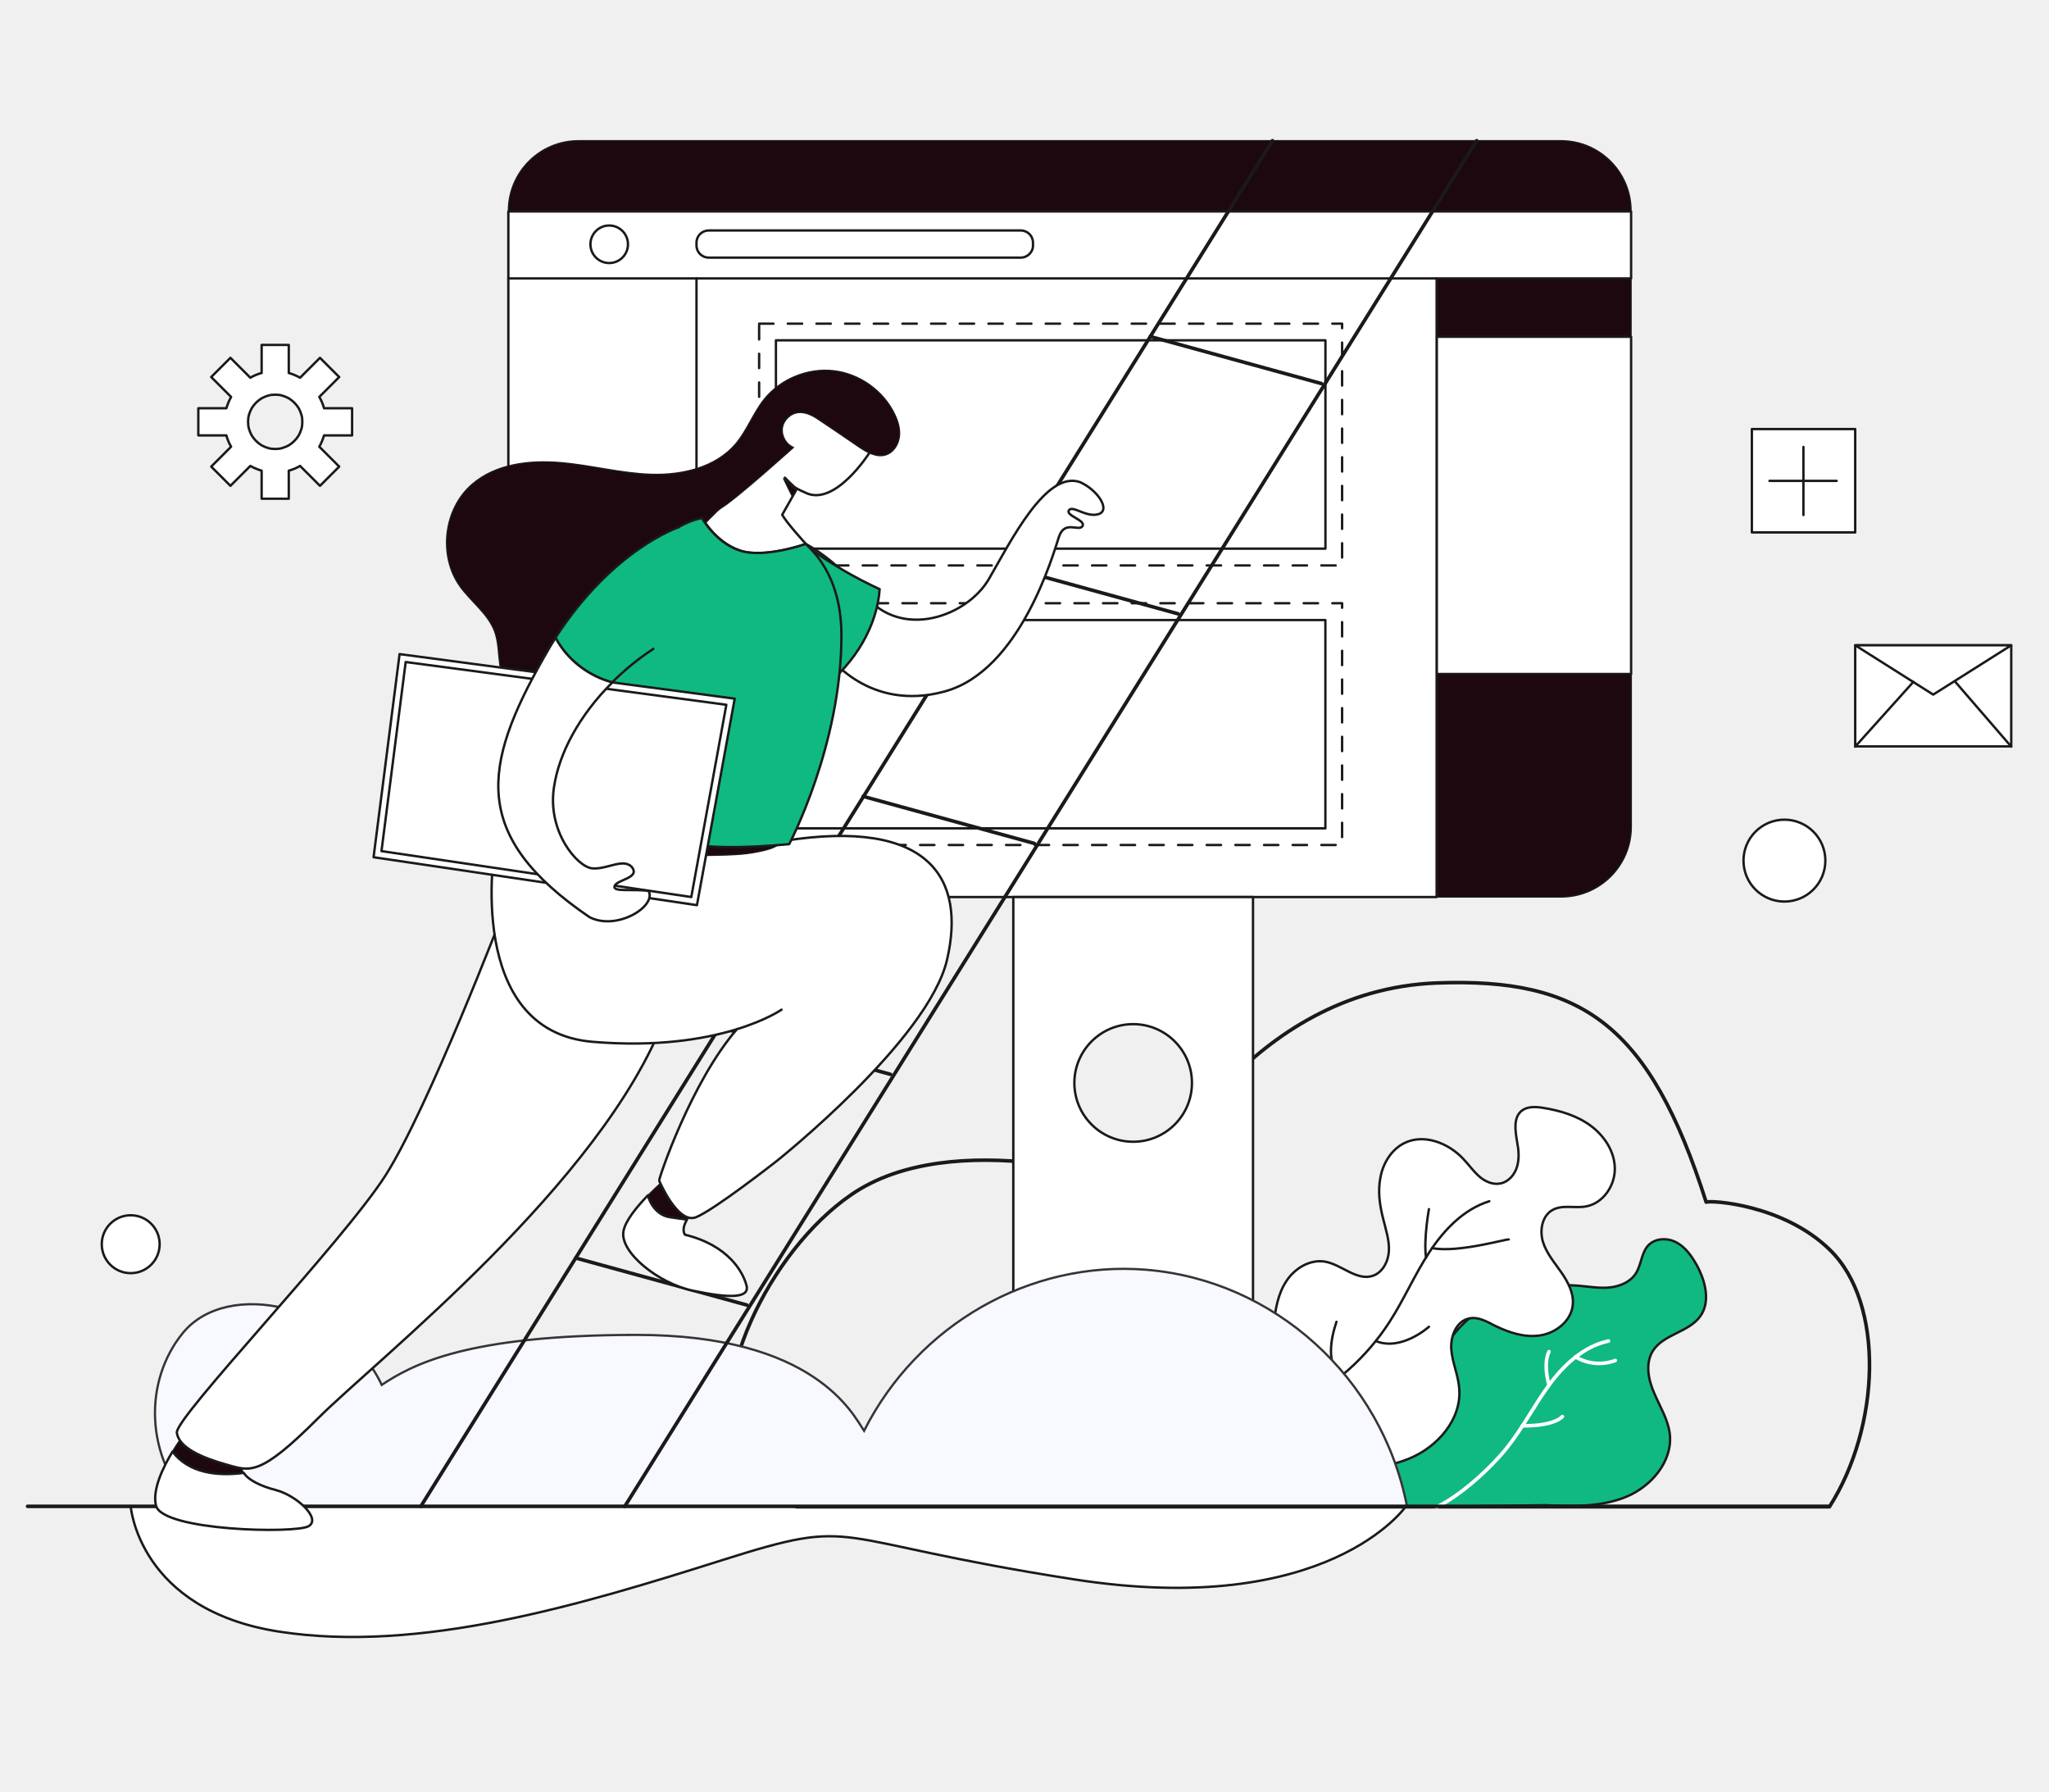
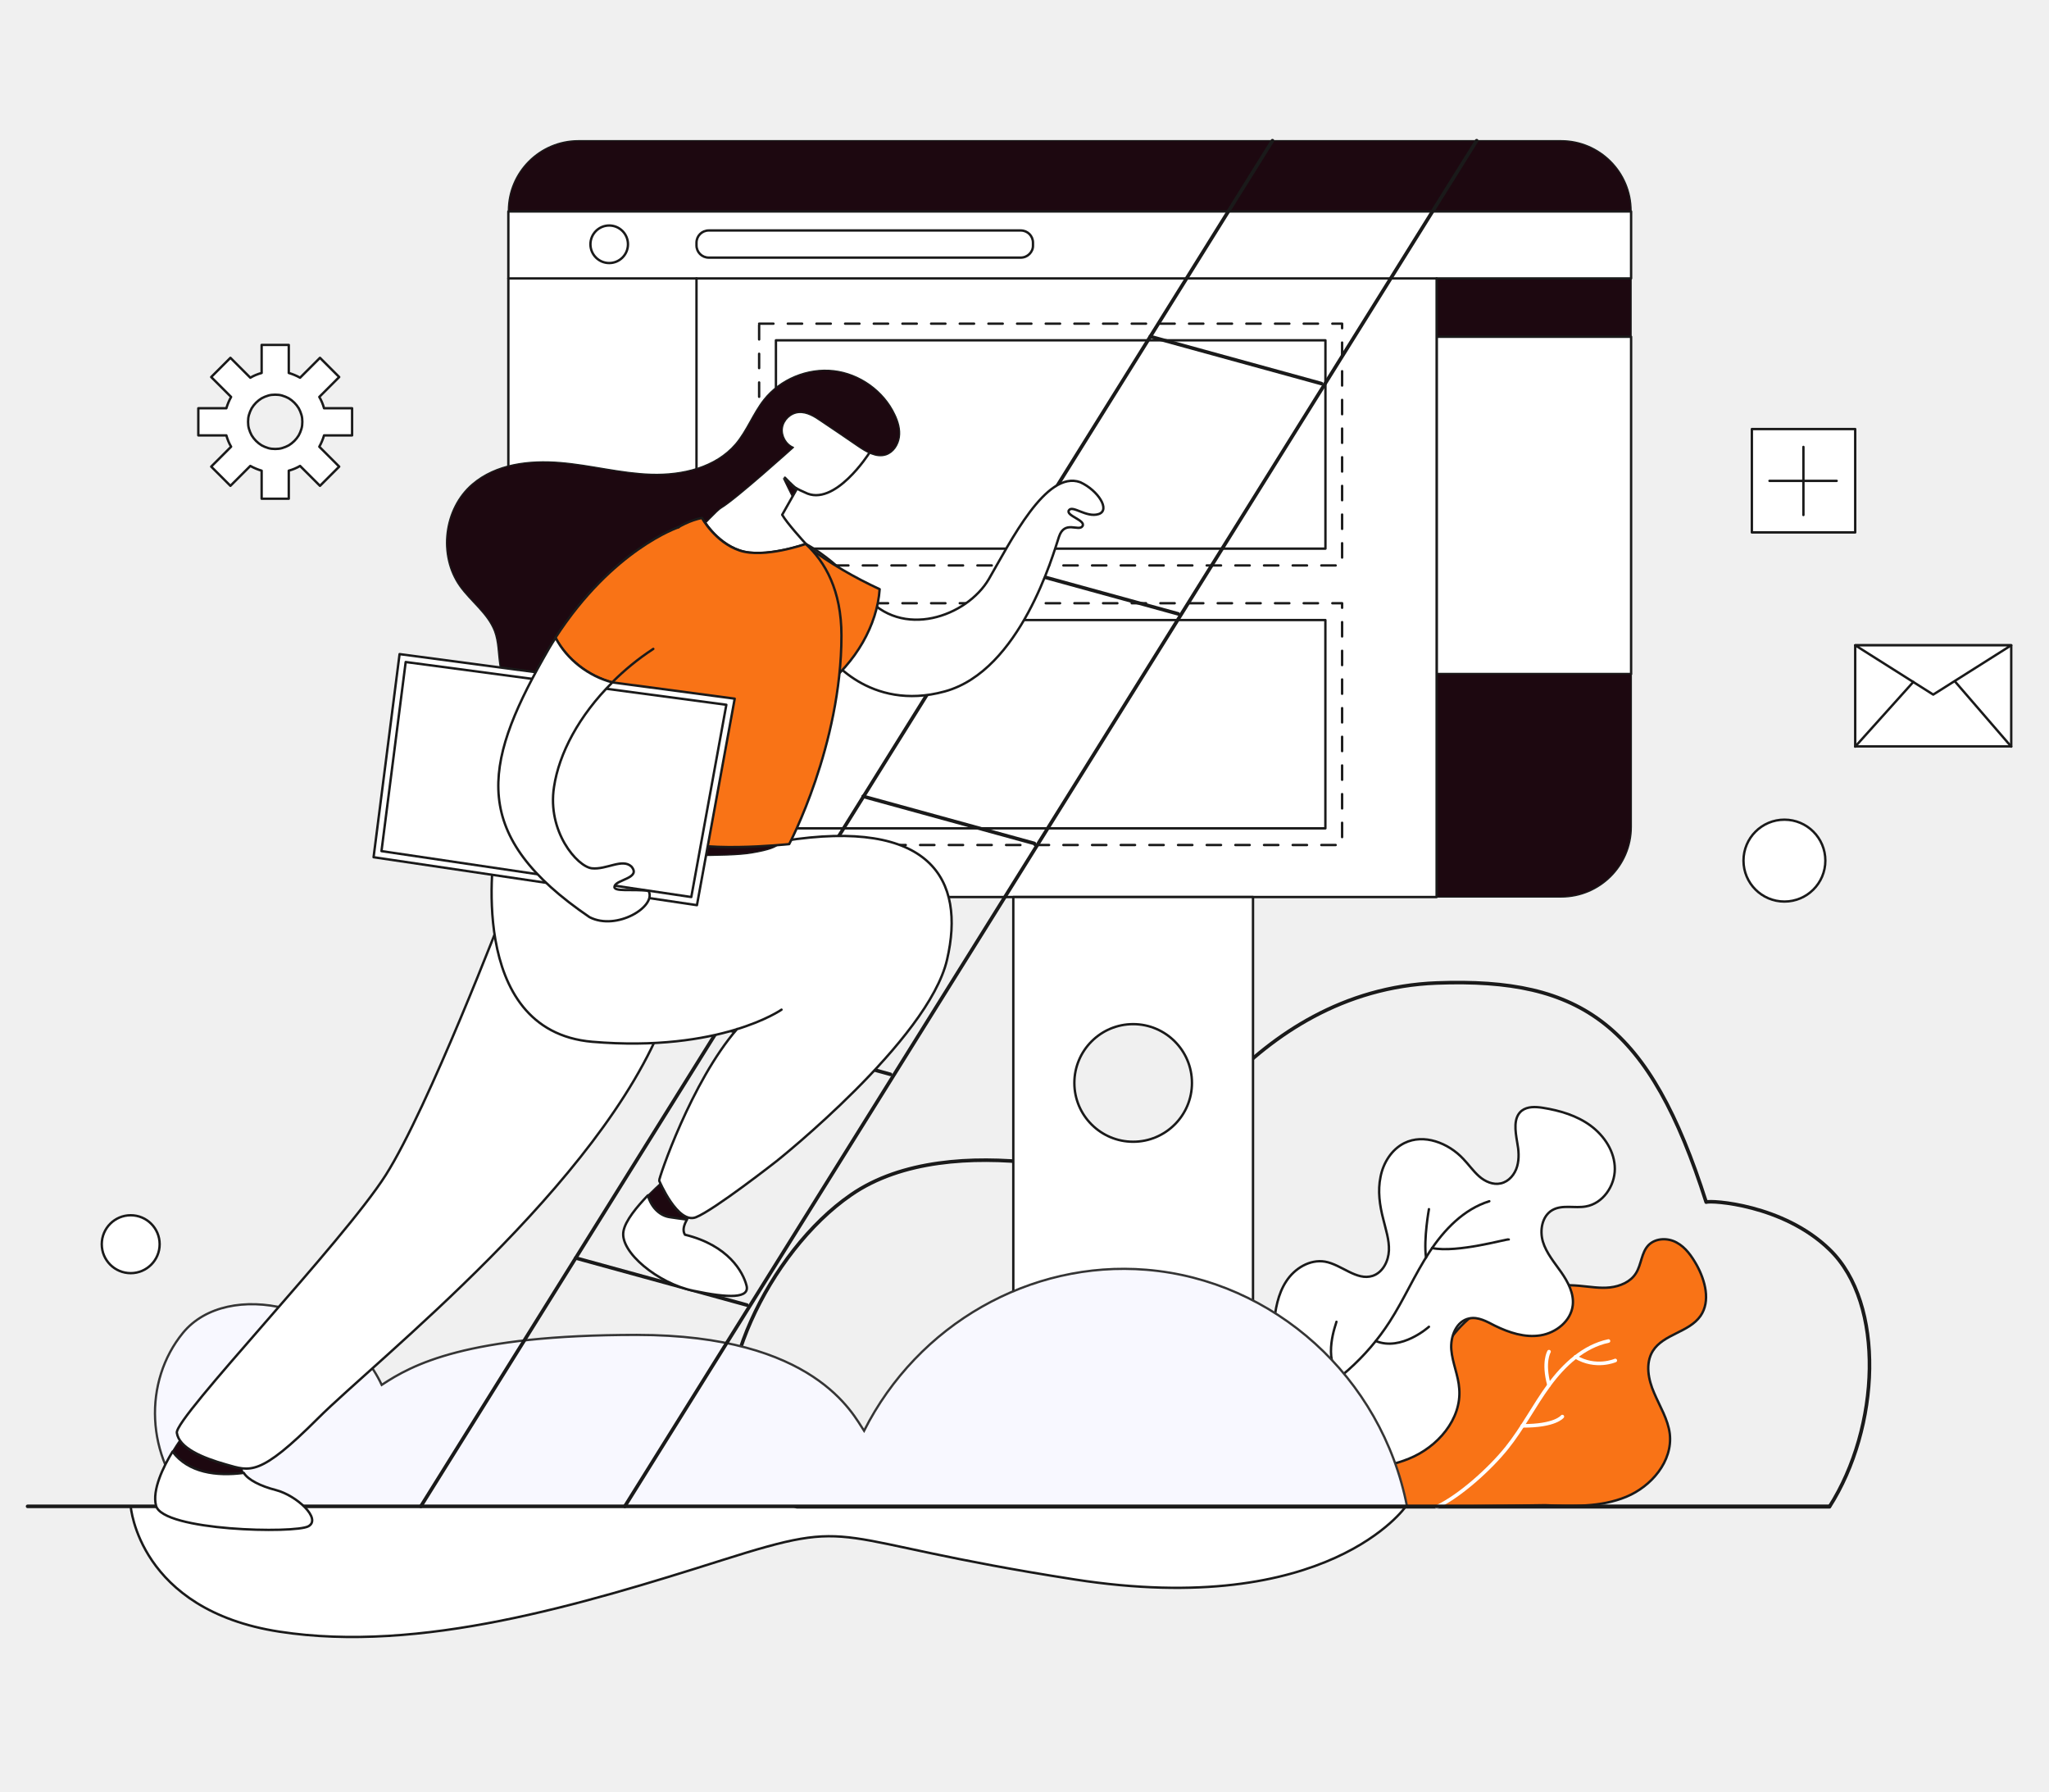
<svg xmlns="http://www.w3.org/2000/svg" version="1.1" id="Layer_1" x="0px" y="0px" viewBox="0 0 906.1 792" style="enable-background:new 0 0 906.1 792;" xml:space="preserve">
  <style type="text/css">
	.st0{fill:#FFFFFF;stroke:#1A1A1A;stroke-width:1.056;stroke-linecap:round;stroke-linejoin:round;stroke-miterlimit:10;}
	.st1{fill:none;stroke:#1A1A1A;stroke-width:1.584;stroke-linecap:round;stroke-linejoin:round;stroke-miterlimit:10;}
	.st2{fill:#1D0810;stroke:#1A1A1A;stroke-width:0.528;stroke-linecap:round;stroke-linejoin:round;stroke-miterlimit:10;}
	.st3{fill:none;stroke:#1A1A1A;stroke-width:1.056;stroke-linecap:round;stroke-linejoin:round;stroke-miterlimit:10;}
	
		.st4{fill:none;stroke:#1A1A1A;stroke-width:1.056;stroke-linecap:round;stroke-linejoin:round;stroke-miterlimit:10;stroke-dasharray:6.337;}
- 	.st5{fill:#10B981;stroke:#1A1A1A;stroke-width:1.056;stroke-linecap:round;stroke-linejoin:round;stroke-miterlimit:10;}
+ 	.st5{fill:#F97316;stroke:#1A1A1A;stroke-width:1.056;stroke-linecap:round;stroke-linejoin:round;stroke-miterlimit:10;}
	.st6{fill:none;stroke:#FFFFFF;stroke-width:1.584;stroke-linecap:round;stroke-linejoin:round;stroke-miterlimit:10;}
	.st7{fill:#F8F8FF;stroke:#353535;stroke-miterlimit:10;}
	.st8{fill:#4EBAD5;stroke:#1A1A1A;stroke-width:1.056;stroke-linecap:round;stroke-linejoin:round;stroke-miterlimit:10;}
</style>
  <g id="Vector">
    <path class="st0" d="M57.8,666h563.9c0,0-34.3,49.8-146.6,32.3s-93.6-28.2-155.8-8.5S185.7,731,123.5,721.4S57.8,666,57.8,666z" />
    <path class="st1" d="M326.3,644.9c-14.8-31.8,13.6-91.5,50-116.6c44.9-31.1,125.7-6,132.5-2c2.6-5.5,43.4-88.6,126.6-91.7   c64.3-2.4,94.1,18.5,119.1,96.9c2.1-0.9,34.1,1,54.6,21c24.7,23.9,22.3,78.7-0.1,113.7c-152.2,0-304.4,0-456.6,0   C336.1,660.7,329.4,651.6,326.3,644.9z" />
    <g>
      <g>
        <path class="st2" d="M721.3,93.2c0-17.1-13.9-31-31-31H255.8c-17.1,0-31,13.9-31,31v0.3h496.5V93.2z" />
        <rect x="635.3" y="123.1" class="st2" width="86" height="25.8" />
        <rect x="635.3" y="148.9" class="st0" width="86" height="149.1" />
        <path class="st2" d="M635.3,297.9v98.7h55.1c17.1,0,31-13.9,31-31v-67.7H635.3z" />
        <path class="st0" d="M721.3,93.5v29.6h-86v273.5H255.8c-17.1,0-31-13.9-31-31V93.5H721.3z" />
        <line class="st3" x1="635.3" y1="123.1" x2="224.8" y2="123.1" />
        <line class="st0" x1="308" y1="123.1" x2="308" y2="396.6" />
        <rect x="335.7" y="143.1" class="st4" width="257.8" height="106.9" />
        <rect x="418.6" y="75" transform="matrix(-1.836970e-16 1 -1 -1.836970e-16 661.1291 -268.1354)" class="st0" width="92.1" height="243" />
        <rect x="335.7" y="266.7" class="st4" width="257.8" height="106.9" />
        <rect x="418.6" y="198.7" transform="matrix(-1.836970e-16 1 -1 -1.836970e-16 784.805 -144.4594)" class="st0" width="92.1" height="243" />
      </g>
      <path class="st0" d="M448.1,396.6V666h106V396.6H448.1z M501.1,504.8c-14.3,0-26-11.6-26-26c0-14.3,11.6-26,26-26    c14.3,0,26,11.6,26,26C527.1,493.2,515.4,504.8,501.1,504.8z" />
    </g>
    <g>
      <path class="st5" d="M683.2,665.5c12.1,0.5,24.7,0.9,35.9-3.7c11.2-4.6,20.7-15.8,19.3-27.9c-0.8-6.4-4.4-12.1-6.9-18    c-2.6-5.9-4-13.1-0.6-18.6c4.7-7.5,16-8.2,21.1-15.5c4.5-6.5,2.1-15.6-1.7-22.5c-2.2-3.9-4.9-7.8-8.8-9.9    c-3.9-2.2-9.3-2.1-12.5,1.1c-3.2,3.3-3.1,8.6-5.6,12.5c-2.4,3.8-7,5.7-11.4,6.2s-8.9-0.3-13.4-0.7c-22.5-2-47.1,6.8-58.9,26    c-5.1,8.2-7.6,17.7-11.7,26.4s-10.6,17.1-19.8,19.8c-3.6,1-7.3,1.1-11,1.8c-3.6,0.7-7.4,2.4-9.3,5.5c-3.4,5.5,0.5,13.1,6.2,16.1    c5.7,3,12.7,0.7,19,2.1C614.6,666.6,683.2,665.5,683.2,665.5z" />
      <path class="st6" d="M635.3,666.3c10.5-5,23.7-17,31-26.1c7-8.7,12.1-18.8,18.7-27.8c6.6-9,15.4-17.2,26.3-19.5" />
      <path class="st6" d="M685,597.6c0,0-2.8,4.6,0,14.8" />
      <path class="st6" d="M690.9,626.3c0,0-3.1,4.2-17.7,4.1" />
      <path class="st6" d="M714.3,601.5c0,0-8.6,3.8-17.6-1.6" />
      <path class="st0" d="M563.3,585.8c0.6-6.7,1.8-13.7,5.5-19.3c3.7-5.7,10.4-9.8,17.1-8.7c7.4,1.3,14,8.6,21.1,6.3    c4.5-1.5,7-6.5,7.2-11.2c0.2-4.7-1.4-9.3-2.5-13.9c-1.6-6.1-2.5-12.5-1.2-18.7c1.2-6.2,4.9-12.1,10.5-14.9    c8.6-4.3,19.5-0.1,26.1,7c2.4,2.5,4.4,5.4,7,7.7s6.2,3.9,9.6,3.1c3.6-0.8,6.2-4,7.2-7.5s0.7-7.2,0-10.8c-0.8-4.8-1.8-10.7,2-13.8    c2.6-2,6.2-1.8,9.4-1.3c7.5,1.2,15,3.4,21.1,7.9c6.1,4.5,10.7,11.5,10.7,19.1s-5.3,15.3-12.8,16.6c-4.9,0.9-10.4-0.9-14.8,1.6    c-4.6,2.6-5.7,9-4.2,14s5.1,9.2,8.1,13.5c3,4.3,5.7,9.4,5.1,14.6c-0.8,7-7.4,12.2-14.3,13.3c-6.9,1.1-13.9-1.2-20.2-4.3    c-3.5-1.8-7.3-4-11.2-3.2c-5.8,1.1-8.5,8-8,13.9c0.5,5.8,3.1,11.3,3.5,17.2c1.1,13.5-9.6,25.8-22.2,30.9    c-12.6,5.2-26.6,4.8-40.2,4.4c-6.1-7.7-16.6-16.8-18.6-26.7C562.3,610.8,562.3,597.8,563.3,585.8z" />
      <path class="st0" d="M573.1,621.3c16.8-8.3,31.3-21.2,41.4-36.9c6.4-9.9,11.1-20.9,17.6-30.8c6.5-9.9,15.2-19,26.5-22.5" />
      <path class="st0" d="M631.9,534.6c0,0-2.4,13-1.3,21.4" />
      <path class="st0" d="M667.2,548c-0.6-0.4-22.7,6.1-33.9,3.8" />
      <path class="st0" d="M631.9,586.6c0,0-12.2,11-23.5,6.3" />
      <path class="st0" d="M591,584.4c0,0.6-6.4,16.1,1.6,24.4" />
    </g>
    <path class="st7" d="M85.1,666c179,0,358,0,537.1,0C611,608.8,563.3,566,506.9,561.4c-51.3-4.2-101,24.1-124.8,71.2   c-4.9-7.3-21.8-42.4-100.5-42.4c-75.5,0-99.3,13.2-112.8,22.1c-16.5-35.4-68.1-47.1-87.9-23C63.3,610.8,64.3,644.2,85.1,666z" />
    <path class="st1" d="M12.2,666c3.1,0,796.8,0,796.8,0" />
    <g>
      <line class="st1" x1="562.7" y1="62.2" x2="186.1" y2="666" />
      <line class="st1" x1="653" y1="62.2" x2="276.3" y2="666" />
      <line class="st1" x1="254.6" y1="556.2" x2="330.3" y2="577" />
      <line class="st1" x1="318.1" y1="454.2" x2="393.8" y2="475" />
      <line class="st1" x1="381.7" y1="352.1" x2="457.4" y2="372.9" />
      <line class="st1" x1="445.3" y1="250.6" x2="521" y2="271.4" />
      <line class="st1" x1="508.7" y1="148.8" x2="584.4" y2="169.6" />
    </g>
    <g>
      <path class="st0" d="M351.1,238c0,0,15,5.2,31.3,25.1s45.2,9.5,54.9-7.1c9.6-16.5,25.3-48.3,40.4-42.8c7.9,3.6,13.5,12.4,8.1,14.1    c-5.4,1.7-11.5-4.1-13.1-1.7c-1.6,2.4,7.6,4.4,6,7s-7.9-2.8-10.4,4.7c-2.5,7.5-17,59.2-50.5,68.4s-51.6-15.6-52.3-17.2    c-0.7-1.6-17.4-48.7-17.4-48.7L351.1,238z" />
      <path class="st2" d="M107.7,651.2c-0.8-1.2-0.9-2.5-0.4-3.7c1.9-4.5-26.5-12.6-26.5-12.6s-2.1,2.8-4.6,6.9    C83.2,651.1,95.5,652.7,107.7,651.2z" />
      <path class="st0" d="M122,658.8c-6.7-1.7-12.3-4.5-14.2-7.6c-12.2,1.6-24.5-0.1-31.5-9.4c-4.1,6.7-9.1,17-7.3,23.9    c2.9,11.2,61.6,12.4,67.4,9.1C142.3,671.5,131.2,661.2,122,658.8z" />
      <path class="st0" d="M222.6,403.2c0,0-33.2,86.7-52,116.3s-93.4,107.3-92.4,114s11.2,11,21.8,14c10.6,3,14.7,5.5,40.6-20.4    S266,523.3,294,449.9C290.3,409.1,222.6,403.2,222.6,403.2z" />
      <path class="st2" d="M296,538.1c2.6,0.5,5.3,0.9,7.9,1.1c1.1-1.9,2.5-3.3,2.5-3.3l-10.8-15.9c0,0-4.3,3.7-9,8.4    C288,533.3,291.4,537.4,296,538.1z" />
      <path class="st0" d="M330.1,568.3c-1.5-5.8-7.9-17.7-27.2-22.4c-1.3-2-0.3-4.6,0.9-6.7c-2.6-0.3-5.2-0.7-7.9-1.1    c-4.6-0.8-8.1-4.8-9.4-9.6c-4.8,5-10,11.2-10.8,15.9c-1.7,9.1,15.3,23.1,31,26.3C322.4,574,331.7,574.1,330.1,568.3z" />
      <path class="st5" d="M260,249.6c0,0,26.9,36.4,103.8,54.6c14.7-11.3,24.1-27.8,25.2-43.7c-11-5.1-21.8-11.3-32-18.9" />
      <path class="st0" d="M326,454.9c-20.3,23.3-34.8,66.4-34.5,67.1c0,0,8.1,19.3,16.2,16.2c8-3.1,35.8-24.9,35.8-24.9    s67.1-53.4,75.3-89c8.3-35.6-7.3-62.8-72.3-52.5c-20-0.9-67.4-15.4-67.4-15.4l-40.6-25.9c0,0-18.5,31.7-19.7,44.1    c0,0-13.5,81.1,43.1,86c56.7,4.8,83.7-14.2,83.7-14.2" />
      <path class="st2" d="M218.8,374.5c0,0,92.8,6.2,113.6,2.6c15.7-2.6,11.5-5.4,11.5-5.4l-115-8.5L218.8,374.5z" />
      <path class="st0" d="M352,215.8c-4.9-2.8-6.8-5.4-6.9-5.6L352,215.8z" />
      <path class="st0" d="M389.3,185.5l-4.9,14.8c0,0-15.4,24.3-28.5,17.4c-1.5-0.6-2.8-1.3-3.9-1.9l0.4,0.3c0,0,0,0-6.5,11.5    c2.1,3.7,9.5,11.8,10.4,12.8c0,0,0,0.1,0.1,0.1c0,0,0,0,0,0s-18.4,6.6-29.2,2.9c-10.8-3.6-16.7-14.4-16.7-14.4l27-30.4l10-22.7    c0,0,27.2,0.7,31.1,2.4C382.6,180,389.3,185.5,389.3,185.5z" />
      <path class="st2" d="M346.5,211.6c0,0,3.9,8.2,4,8c0.1-0.1,1.5-3,1.5-3L346.5,211.6z" />
      <path class="st2" d="M227.3,306.4c-4-2.8-5.7-7.9-6.3-12.8c-0.7-4.9-0.6-9.9-2.3-14.5c-3-7.9-10.5-13.1-15.4-20    c-9.6-13.6-7.1-34.3,5.6-45.1c10.4-8.9,25.1-10.6,38.7-9.5s26.9,4.8,40.5,5.2s28.3-3,37.2-13.4c5-5.9,7.7-13.5,12.5-19.6    c7.2-9.1,19.3-14.1,30.8-12.8c11.5,1.3,22.2,8.9,27.1,19.4c1.5,3.1,2.5,6.6,2,10c-0.5,3.4-2.6,6.7-5.9,7.8    c-4.3,1.4-8.7-1.3-12.4-3.8c-5.4-3.7-10.8-7.4-16.2-11c-3-2.1-6.4-4.2-10-3.9c-3.6,0.3-6.7,3.3-7.2,6.8s1.6,7.3,4.9,8.6    c0,0-25.5,23-32,26.8c-6.5,3.8-81.5,91.2-81.5,91.2L227.3,306.4z" />
      <path class="st5" d="M372.1,281c0,48.5-23.1,92.2-23.1,92.2s-42.7,4.5-52-3.1c-9.3-7.6-28.3-6-36.6-12.4    c-8.3-6.4-16.5-26.2-16.5-26.2s25.5-94,66.5-102.5c0,0,5.9,10.8,16.7,14.4c10.8,3.6,29.2-2.9,29.2-2.9s0,0,0,0    C364.9,248.4,372.1,261,372.1,281z" />
      <polygon class="st0" points="165.2,379 176.7,289.2 324.9,308.9 308.2,400.2   " />
      <polygon class="st0" points="179.4,292.7 168.7,376.3 305.7,396.6 321.2,311.6   " />
      <path class="st5" d="M300.1,233.1c0,0-29.1,9.6-54.5,48.9c5.1,9.5,14.6,16.9,25.1,19.7c5.3-5.3,11.3-10.3,18.2-14.8" />
      <path class="st0" d="M270.8,301.7c-10.5-2.7-20.1-10.1-25.1-19.7c-1.9,2.9-3.8,6.1-5.6,9.4c-26.5,47.1-32.3,78.1,20.6,114.1    c12,6.2,29.8-4.8,26.1-11.6c-7.1-1-16.1,0.7-15-2.2c1.1-2.9,11.8-3.5,7.4-8.6c-4-3.7-11,1.5-17.5,0.8c-6.5-0.8-19.8-16.3-16.7-36    C247.2,333.2,256,316.4,270.8,301.7z" />
      <path class="st8" d="M347.1,211.2c0,0,3.7,3.9,4.9,4.6" />
    </g>
    <circle class="st0" cx="789.1" cy="380.5" r="18.1" />
    <circle class="st0" cx="57.8" cy="550.1" r="12.8" />
    <path class="st0" d="M155.7,192.5v-12h-12.4c-0.5-1.8-1.2-3.5-2.1-5l8.8-8.8l-8.5-8.5l-8.8,8.8c-1.6-0.9-3.3-1.6-5-2.1v-12.4h-12   v12.4c-1.8,0.5-3.5,1.2-5,2.1l-8.8-8.8l-8.5,8.5l8.8,8.8c-0.9,1.6-1.6,3.3-2.1,5H87.7v12h12.4c0.5,1.8,1.2,3.5,2.1,5l-8.8,8.8   l8.5,8.5l8.8-8.8c1.6,0.9,3.3,1.6,5,2.1v12.4h12v-12.4c1.8-0.5,3.5-1.2,5-2.1l8.8,8.8l8.5-8.5l-8.8-8.8c0.9-1.6,1.6-3.3,2.1-5   H155.7z M132.1,192.5c-1.1,1.8-2.6,3.3-4.4,4.4c-0.9,0.5-1.9,0.9-2.9,1.2c-1,0.3-2,0.4-3.1,0.4c-1.1,0-2.1-0.1-3.1-0.4   c-1-0.3-2-0.7-2.9-1.2c-1.8-1.1-3.3-2.6-4.4-4.4c-0.5-0.9-0.9-1.9-1.2-2.9c-0.3-1-0.4-2-0.4-3.1s0.1-2.1,0.4-3.1   c0.3-1,0.7-2,1.2-2.9c1.1-1.8,2.6-3.3,4.4-4.4c0.9-0.5,1.9-0.9,2.9-1.2c1-0.3,2-0.4,3.1-0.4c1.1,0,2.1,0.1,3.1,0.4   c1,0.3,2,0.7,2.9,1.2c1.8,1.1,3.3,2.6,4.4,4.4c0.5,0.9,0.9,1.9,1.2,2.9c0.3,1,0.4,2,0.4,3.1s-0.1,2.1-0.4,3.1   C133,190.6,132.6,191.6,132.1,192.5z" />
    <g>
      <rect x="774.7" y="189.7" class="st0" width="45.7" height="45.7" />
      <line class="st0" x1="797.5" y1="197.6" x2="797.5" y2="227.7" />
      <line class="st0" x1="782.5" y1="212.6" x2="812.2" y2="212.6" />
    </g>
    <circle class="st0" cx="269.4" cy="108" r="8.3" />
    <path class="st0" d="M451.4,113.9h-138c-3,0-5.4-2.4-5.4-5.4v-1.2c0-3,2.4-5.4,5.4-5.4h138c3,0,5.4,2.4,5.4,5.4v1.2   C456.9,111.4,454.4,113.9,451.4,113.9z" />
    <g>
      <g>
        <rect x="820.4" y="285.3" class="st0" width="69" height="44.7" />
        <polygon class="st0" points="854.9,307.1 820.4,285.3 889.4,285.3    " />
      </g>
      <line class="st0" x1="820.4" y1="330.1" x2="846.1" y2="301.5" />
      <line class="st0" x1="864.7" y1="301.5" x2="889.4" y2="330.1" />
    </g>
  </g>
</svg>
